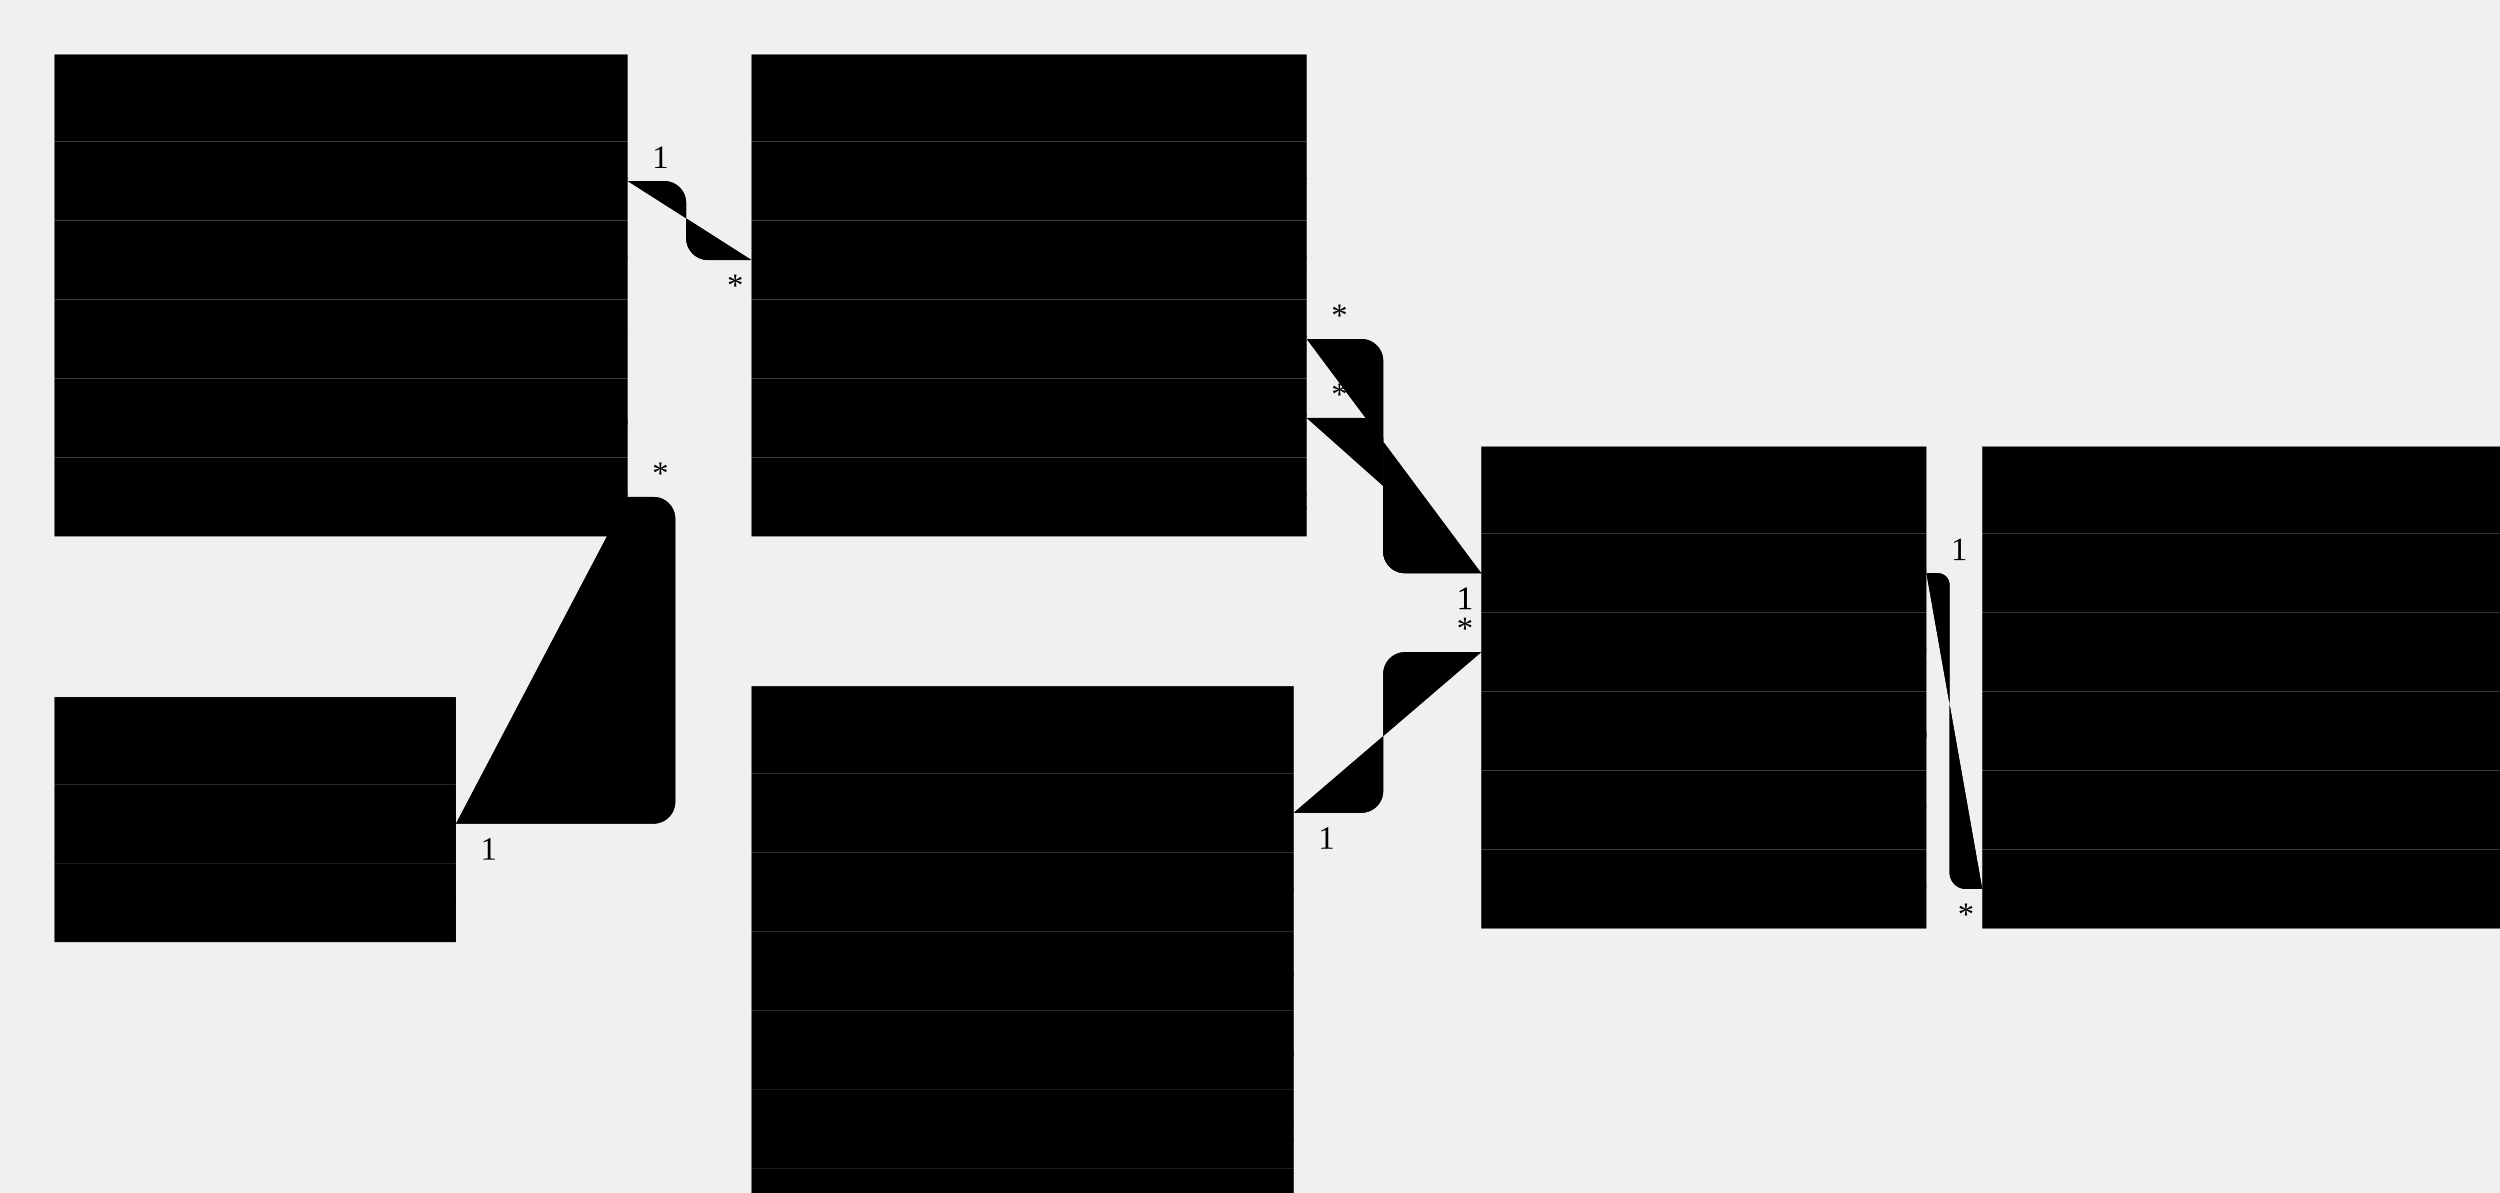
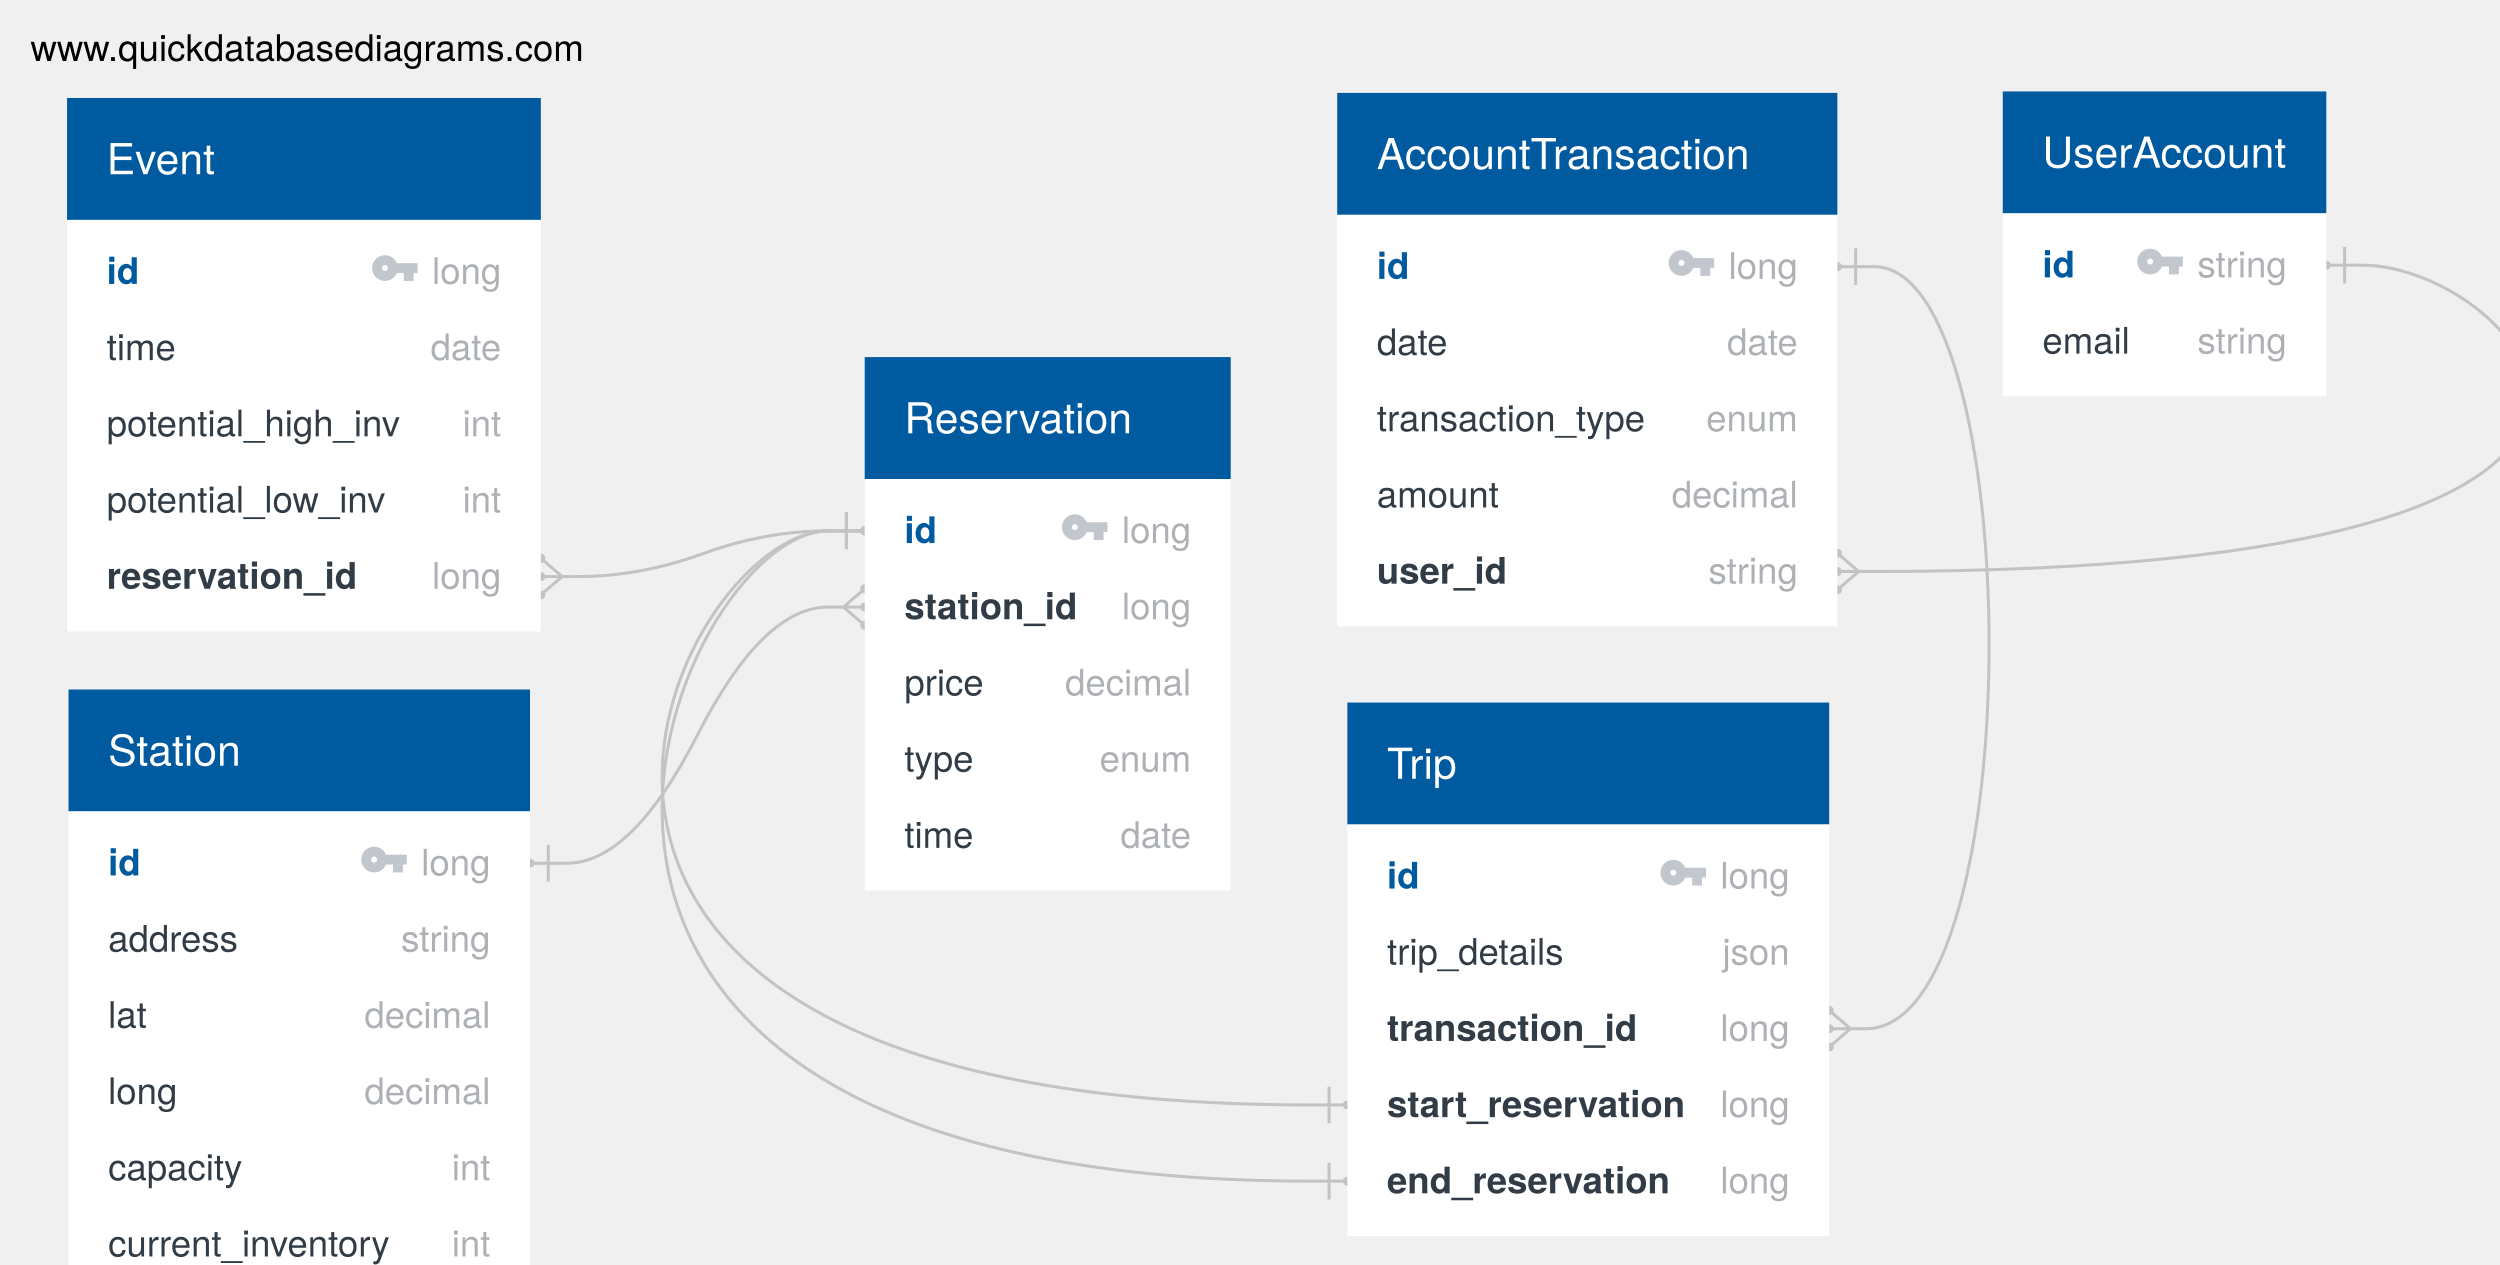
- <svg id="chart" preserveAspectRatio="xMinYMin meet">
-   <g id="main-group" transform="translate(-69.7967,-116.9095) scale(0.4362294)">
-     <g id="ref-group">
-       <g class="ref">
-         <path class="hidden-path" d="M635.144,566.5L660,566.5A8,8,0,0,0,668,558.5L668,515.5A8,8,0,0,1,676,507.5L704,507.5" />
-         <path class="visible-path" d="M635.144,566.5L660,566.5A8,8,0,0,0,668,558.5L668,515.5A8,8,0,0,1,676,507.5L704,507.5" />
-         <text class="endpoint hidden" dy=".35em" x="644.144" y="575.5">1</text>
-         <text class="endpoint hidden" dy=".35em" x="695" y="498.5">*</text>
-       </g>
-       <g class="ref">
-         <path class="hidden-path" d="M867.496,478.5L871.748,478.5A4.252,4.252,0,0,1,876,482.752L876,588.5A6,6,0,0,0,882,594.5L888,594.5" />
-         <path class="visible-path" d="M867.496,478.5L871.748,478.5A4.252,4.252,0,0,1,876,482.752L876,588.5A6,6,0,0,0,882,594.5L888,594.5" />
-         <text class="endpoint hidden" dy=".35em" x="876.496" y="469.5">1</text>
-         <text class="endpoint hidden" dy=".35em" x="879" y="603.5">*</text>
-       </g>
-       <g class="ref">
-         <path class="hidden-path" d="M327.462,570.5L400,570.5A8,8,0,0,0,408,562.5L408,458.5A8,8,0,0,0,400,450.5L390.521,450.5" />
-         <path class="visible-path" d="M327.462,570.5L400,570.5A8,8,0,0,0,408,562.5L408,458.5A8,8,0,0,0,400,450.5L390.521,450.5" />
-         <text class="endpoint hidden" dy=".35em" x="336.462" y="579.5">1</text>
-         <text class="endpoint hidden" dy=".35em" x="399.521" y="441.5">*</text>
-       </g>
-       <g class="ref">
-         <path class="hidden-path" d="M390.521,334.5L404,334.5A8,8,0,0,1,412,342.5L412,355.5A8,8,0,0,0,420,363.5L436,363.5" />
-         <path class="visible-path" d="M390.521,334.5L404,334.5A8,8,0,0,1,412,342.5L412,355.5A8,8,0,0,0,420,363.5L436,363.5" />
-         <text class="endpoint hidden" dy=".35em" x="399.521" y="325.5">1</text>
-         <text class="endpoint hidden" dy=".35em" x="427" y="372.5">*</text>
-       </g>
-       <g class="ref">
-         <path class="hidden-path" d="M639.907,392.5L660,392.5A8,8,0,0,1,668,400.5L668,470.5A8,8,0,0,0,676,478.5L704,478.5" />
-         <path class="visible-path" d="M639.907,392.5L660,392.5A8,8,0,0,1,668,400.5L668,470.5A8,8,0,0,0,676,478.5L704,478.5" />
-         <text class="endpoint hidden" dy=".35em" x="695" y="487.5">1</text>
-         <text class="endpoint hidden" dy=".35em" x="648.907" y="383.5">*</text>
-       </g>
-       <g class="ref">
-         <path class="hidden-path" d="M639.907,421.5L660,421.5A8,8,0,0,1,668,429.5L668,470.5A8,8,0,0,0,676,478.5L704,478.5" />
-         <path class="visible-path" d="M639.907,421.5L660,421.5A8,8,0,0,1,668,429.5L668,470.5A8,8,0,0,0,676,478.5L704,478.5" />
-         <text class="endpoint hidden" dy=".35em" x="695" y="487.5">1</text>
-         <text class="endpoint hidden" dy=".35em" x="648.907" y="412.5">*</text>
-       </g>
+ <svg xmlns="http://www.w3.org/2000/svg" class="diagram-root" style="background: #f5f6f6">
+   <style>.diagram-root { font-family: "Helvetica Neue", sans-serif; font-size: 12px; } .t { overflow: visible; } .t-bg { y: 40; fill: #fff;   } .th { fill: #005aa0;   } .tht { fill: #fff; font-size: 14px;  } .tf { fill: #323c46; overflow: visible; } .tf.pk { fill: #005aa0; font-weight: bold; } .tf.fk { font-weight: bold; } .ty { fill: #adb1b5; font-weight: normal; text-anchor: end; } .r { fill: transparent; stroke: #c3c3c3; stroke-width: 1; } .l { stroke: 1; } .i { fill: #c2c7ce; stroke: #c2c7ce; } .i.ix { fill: #afb3b6; stroke: #000; } .fa { fill: transparent; overflow: visible; } .fa .bg.hover { fill: #f7f7f7; } .c { cy: 12; r: 4; stroke: #d2d2dc; fill: #d2d2dc; } .hr { fill: transparent; stroke: #323c46; stroke-opacity: 0.035; stroke-width: 13; } .dc { stroke: #fa5a3c; fill: #fa5a3c; } .x { stroke: white; stroke-width: 1; } .hl .th { fill: #1b9bff; } .hl .tht {  } .fhl .bg { fill: #e7f4ff; } .fhls .bg {  } .r.hl { stroke: #1b9bff; } .dim { opacity: 0.25; }</style>
+   <g class="drawing-wrapper" transform="translate(-291.3333, 5.472857) scale(1,1)">
+     <g class="rs">
+       <path d="M 575 193.67 m -1, 0 a 1,1 0 1,0 2,0 a 1,1 0 1,0 -2,0 M 575 193.67 m -0.5, 0 a 0.5,0.5 0 1,0 1,0 a 0.5,0.5 0 1,0 -1,0  M575 193.67 L575 193.67 563 193.67 M 575 199.67 m -1, 0 a 1,1 0 1,0 2,0 a 1,1 0 1,0 -2,0 M 575 199.67 m -0.5, 0 a 0.5,0.5 0 1,0 1,0 a 0.5,0.5 0 1,0 -1,0  M575 199.67 L575 199.67 568 193.67 575 187.67 M 575 187.67 m -1, 0 a 1,1 0 1,0 2,0 a 1,1 0 1,0 -2,0 M 575 187.67 m -0.5, 0 a 0.5,0.5 0 1,0 1,0 a 0.5,0.5 0 1,0 -1,0  M563 193.67 Q 541.55 193.67, 520.1 235.69 T 477.2 277.714 M 465.2 277.714 m -1, 0 a 1,1 0 1,0 2,0 a 1,1 0 1,0 -2,0 M 465.2 277.714 m -0.5, 0 a 0.5,0.5 0 1,0 1,0 a 0.5,0.5 0 1,0 -1,0  M465.2 277.714 L465.2 277.714 477.2 277.714 M471.2 283.714 L471.2 283.714 471.2 271.714" id="h973931431" class="r" />
+       <path d="M 468.75 183.67 m -1, 0 a 1,1 0 1,0 2,0 a 1,1 0 1,0 -2,0 M 468.75 183.67 m -0.5, 0 a 0.5,0.5 0 1,0 1,0 a 0.5,0.5 0 1,0 -1,0  M468.75 183.67 L468.75 183.67 480.75 183.67 M 468.75 189.67 m -1, 0 a 1,1 0 1,0 2,0 a 1,1 0 1,0 -2,0 M 468.75 189.67 m -0.5, 0 a 0.5,0.5 0 1,0 1,0 a 0.5,0.5 0 1,0 -1,0  M468.75 189.67 L468.75 189.67 475.75 183.67 468.75 177.67 M 468.75 177.67 m -1, 0 a 1,1 0 1,0 2,0 a 1,1 0 1,0 -2,0 M 468.75 177.67 m -0.5, 0 a 0.5,0.5 0 1,0 1,0 a 0.5,0.5 0 1,0 -1,0  M480.75 183.67 Q 501.32 183.67, 521.88 176.17 T 563 168.67 M 575 168.67 m -1, 0 a 1,1 0 1,0 2,0 a 1,1 0 1,0 -2,0 M 575 168.67 m -0.5, 0 a 0.5,0.5 0 1,0 1,0 a 0.5,0.5 0 1,0 -1,0  M575 168.67 L575 168.67 563 168.67 M569 174.67 L569 174.67 569 162.67" id="h285543943" class="r" />
+       <path d="M 894.07 182 m -1, 0 a 1,1 0 1,0 2,0 a 1,1 0 1,0 -2,0 M 894.07 182 m -0.5, 0 a 0.5,0.5 0 1,0 1,0 a 0.5,0.5 0 1,0 -1,0  M894.07 182 L894.07 182 906.07 182 M 894.07 188 m -1, 0 a 1,1 0 1,0 2,0 a 1,1 0 1,0 -2,0 M 894.07 188 m -0.5, 0 a 0.5,0.5 0 1,0 1,0 a 0.5,0.5 0 1,0 -1,0  M894.07 188 L894.07 188 901.07 182 894.07 176 M 894.07 176 m -1, 0 a 1,1 0 1,0 2,0 a 1,1 0 1,0 -2,0 M 894.07 176 m -0.5, 0 a 0.5,0.5 0 1,0 1,0 a 0.5,0.5 0 1,0 -1,0  M906.07 182 C 1212.71 182, 1116.47 81.527, 1066.47 81.527 M 1054.47 81.527 m -1, 0 a 1,1 0 1,0 2,0 a 1,1 0 1,0 -2,0 M 1054.47 81.527 m -0.5, 0 a 0.5,0.5 0 1,0 1,0 a 0.5,0.5 0 1,0 -1,0  M1054.47 81.527 L1054.47 81.527 1066.47 81.527 M1060.47 87.527 L1060.47 87.527 1060.47 75.527" id="h348586268" class="r" />
+       <path d="M 891.39 332 m -1, 0 a 1,1 0 1,0 2,0 a 1,1 0 1,0 -2,0 M 891.39 332 m -0.5, 0 a 0.5,0.5 0 1,0 1,0 a 0.5,0.5 0 1,0 -1,0  M891.39 332 L891.39 332 903.39 332 M 891.39 338 m -1, 0 a 1,1 0 1,0 2,0 a 1,1 0 1,0 -2,0 M 891.39 338 m -0.5, 0 a 0.5,0.5 0 1,0 1,0 a 0.5,0.5 0 1,0 -1,0  M891.39 338 L891.39 338 898.39 332 891.39 326 M 891.39 326 m -1, 0 a 1,1 0 1,0 2,0 a 1,1 0 1,0 -2,0 M 891.39 326 m -0.5, 0 a 0.5,0.5 0 1,0 1,0 a 0.5,0.5 0 1,0 -1,0  M903.39 332 C 957.678 332, 956.07 82, 906.07 82 M 894.07 82 m -1, 0 a 1,1 0 1,0 2,0 a 1,1 0 1,0 -2,0 M 894.07 82 m -0.5, 0 a 0.5,0.5 0 1,0 1,0 a 0.5,0.5 0 1,0 -1,0  M894.07 82 L894.07 82 906.07 82 M900.07 88 L900.07 88 900.07 76" id="h1812625140" class="r" />
+       <path d="M 733.33 357 m -1, 0 a 1,1 0 1,0 2,0 a 1,1 0 1,0 -2,0 M 733.33 357 m -0.5, 0 a 0.5,0.5 0 1,0 1,0 a 0.5,0.5 0 1,0 -1,0  M733.33 357 L733.33 357 721.33 357 M727.33 363 L727.33 363 727.33 351 M721.33 357 C 418.002 357, 513 168.67, 563 168.67 M 575 168.67 m -1, 0 a 1,1 0 1,0 2,0 a 1,1 0 1,0 -2,0 M 575 168.67 m -0.5, 0 a 0.5,0.5 0 1,0 1,0 a 0.5,0.5 0 1,0 -1,0  M575 168.67 L575 168.67 563 168.67 M569 174.67 L569 174.67 569 162.67" id="h1167572492" class="r" />
+       <path d="M 733.33 382 m -1, 0 a 1,1 0 1,0 2,0 a 1,1 0 1,0 -2,0 M 733.33 382 m -0.5, 0 a 0.5,0.5 0 1,0 1,0 a 0.5,0.5 0 1,0 -1,0  M733.33 382 L733.33 382 721.33 382 M727.33 388 L727.33 388 727.33 376 M721.33 382 C 418.002 382, 513 168.67, 563 168.67 M 575 168.67 m -1, 0 a 1,1 0 1,0 2,0 a 1,1 0 1,0 -2,0 M 575 168.67 m -0.5, 0 a 0.5,0.5 0 1,0 1,0 a 0.5,0.5 0 1,0 -1,0  M575 168.67 L575 168.67 563 168.67 M569 174.67 L569 174.67 569 162.67" id="h3354970713" class="r" />
    </g>
-     <g id="table-group">
-       <svg class="table no-select" width="199.144" height="206" x="436" y="520">
-         <svg class="table-header" height="32">
-           <rect height="32" width="199.144" />
-           <text class="table-name" font-weight="bold" x="13" y="16" dy=".35em">station</text>
-         </svg>
-         <svg class="field primary-key" y="32" height="29" width="199.144">
-           <rect height="29" width="199.144" />
-           <text class="field-name" x="13" y="14.5" dy=".35em">id</text>
-           <text class="field-type" y="14.5" dy=".35em" x="187.144">long</text>
-         </svg>
-         <svg class="field" y="61" height="29" width="199.144">
-           <rect height="29" width="199.144" />
-           <text class="field-name" x="13" y="14.5" dy=".35em">address</text>
-           <text class="field-type" y="14.5" dy=".35em" x="187.144">string</text>
-         </svg>
-         <svg class="field" y="90" height="29" width="199.144">
-           <rect height="29" width="199.144" />
-           <text class="field-name" x="13" y="14.5" dy=".35em">lat</text>
-           <text class="field-type" y="14.5" dy=".35em" x="187.144">decimal</text>
-         </svg>
-         <svg class="field" y="119" height="29" width="199.144">
-           <rect height="29" width="199.144" />
-           <text class="field-name" x="13" y="14.5" dy=".35em">long</text>
-           <text class="field-type" y="14.5" dy=".35em" x="187.144">decimal</text>
-         </svg>
-         <svg class="field" y="148" height="29" width="199.144">
-           <rect height="29" width="199.144" />
-           <text class="field-name" x="13" y="14.5" dy=".35em">capacity</text>
-           <text class="field-type" y="14.5" dy=".35em" x="187.144">int</text>
-         </svg>
-         <svg class="field" y="177" height="29" width="199.144">
-           <rect height="29" width="199.144" />
-           <text class="field-name" x="13" y="14.5" dy=".35em">current_inventory</text>
-           <text class="field-type" y="14.5" dy=".35em" x="187.144">int</text>
-         </svg>
+     <g class="hrs" />
+     <g class="ts">
+       <svg width="120.06" height="175" x="575" y="111.67" id="h3797432675" class="t">
+         <rect height="40" width="120.06" class="th" />
+         <text x="13" y="25" class="tht">Reservation</text>
+         <rect height="135" width="120.06" class="t-bg" />
+         <text x="13" y="61" class="tf pk">id<tspan x="107.06" class="ty">long</tspan>
+         </text>
+         <path d="M7,14A2,2 0 0,1 5,12A2,2 0 0,1 7,10A2,2 0 0,1 9,12A2,2 0 0,1 7,14M12.65,10C11.83,7.67 9.61,6 7, 6A6, 6 0 0, 0 1, 12A6, 6 0 0, 0 7, 18C9.61, 18 11.83, 16.33 12.65, 14H17V18H21V14H23V10H12.65Z" class="i pk" transform="translate(64.3725, 48) scale(0.65)" />
+         <text x="13" y="86" class="tf fk">station_id<tspan x="107.06" class="ty">long</tspan>
+         </text>
+         <text x="13" y="111" class="tf">price<tspan x="107.06" class="ty">decimal</tspan>
+         </text>
+         <text x="13" y="136" class="tf">type<tspan x="107.06" class="ty">enum</tspan>
+         </text>
+         <text x="13" y="161" class="tf">time<tspan x="107.06" class="ty">date</tspan>
+         </text>
      </svg>
-       <svg class="table no-select" width="163.496" height="177" x="704" y="432">
-         <svg class="table-header" height="32">
-           <rect height="32" width="163.496" />
-           <text class="table-name" font-weight="bold" x="13" y="16" dy=".35em">reservation</text>
-         </svg>
-         <svg class="field primary-key" y="32" height="29" width="163.496">
-           <rect height="29" width="163.496" />
-           <text class="field-name" x="13" y="14.5" dy=".35em">id</text>
-           <text class="field-type" y="14.5" dy=".35em" x="151.496">long</text>
-         </svg>
-         <svg class="field" y="61" height="29" width="163.496">
-           <rect height="29" width="163.496" />
-           <text class="field-name" x="13" y="14.5" dy=".35em">station_id</text>
-           <text class="field-type" y="14.5" dy=".35em" x="151.496">long</text>
-         </svg>
-         <svg class="field" y="90" height="29" width="163.496">
-           <rect height="29" width="163.496" />
-           <text class="field-name" x="13" y="14.5" dy=".35em">price</text>
-           <text class="field-type" y="14.5" dy=".35em" x="151.496">decimal</text>
-         </svg>
-         <svg class="field" y="119" height="29" width="163.496">
-           <rect height="29" width="163.496" />
-           <text class="field-name" x="13" y="14.5" dy=".35em">type</text>
-           <text class="field-type" y="14.5" dy=".35em" x="151.496">enum</text>
-         </svg>
-         <svg class="field" y="148" height="29" width="163.496">
-           <rect height="29" width="163.496" />
-           <text class="field-name" x="13" y="14.5" dy=".35em">time</text>
-           <text class="field-type" y="14.5" dy=".35em" x="151.496">date</text>
-         </svg>
+       <svg width="155.42" height="175" x="313.33" y="26.67" id="h4187780210" class="t">
+         <rect height="40" width="155.42" class="th" />
+         <text x="13" y="25" class="tht">Event</text>
+         <rect height="135" width="155.42" class="t-bg" />
+         <text x="13" y="61" class="tf pk">id<tspan x="142.42" class="ty">long</tspan>
+         </text>
+         <path d="M7,14A2,2 0 0,1 5,12A2,2 0 0,1 7,10A2,2 0 0,1 9,12A2,2 0 0,1 7,14M12.65,10C11.83,7.67 9.61,6 7, 6A6, 6 0 0, 0 1, 12A6, 6 0 0, 0 7, 18C9.61, 18 11.83, 16.33 12.65, 14H17V18H21V14H23V10H12.65Z" class="i pk" transform="translate(99.7325, 48) scale(0.65)" />
+         <text x="13" y="86" class="tf">time<tspan x="142.42" class="ty">date</tspan>
+         </text>
+         <text x="13" y="111" class="tf">potential_high_inv<tspan x="142.42" class="ty">int</tspan>
+         </text>
+         <text x="13" y="136" class="tf">potential_low_inv<tspan x="142.42" class="ty">int</tspan>
+         </text>
+         <text x="13" y="161" class="tf fk">reservation_id<tspan x="142.42" class="ty">long</tspan>
+         </text>
      </svg>
-       <svg class="table no-select" width="201.042" height="177" x="888" y="432">
-         <svg class="table-header" height="32">
-           <rect height="32" width="201.042" />
-           <text class="table-name" font-weight="bold" x="13" y="16" dy=".35em">event</text>
-         </svg>
-         <svg class="field primary-key" y="32" height="29" width="201.042">
-           <rect height="29" width="201.042" />
-           <text class="field-name" x="13" y="14.5" dy=".35em">id</text>
-           <text class="field-type" y="14.5" dy=".35em" x="189.042">long</text>
-         </svg>
-         <svg class="field" y="61" height="29" width="201.042">
-           <rect height="29" width="201.042" />
-           <text class="field-name" x="13" y="14.5" dy=".35em">time</text>
-           <text class="field-type" y="14.5" dy=".35em" x="189.042">date</text>
-         </svg>
-         <svg class="field" y="90" height="29" width="201.042">
-           <rect height="29" width="201.042" />
-           <text class="field-name" x="13" y="14.5" dy=".35em">potential_high_inv</text>
-           <text class="field-type" y="14.5" dy=".35em" x="189.042">int</text>
-         </svg>
-         <svg class="field" y="119" height="29" width="201.042">
-           <rect height="29" width="201.042" />
-           <text class="field-name" x="13" y="14.5" dy=".35em">potential_low_inv</text>
-           <text class="field-type" y="14.5" dy=".35em" x="189.042">int</text>
-         </svg>
-         <svg class="field" y="148" height="29" width="201.042">
-           <rect height="29" width="201.042" />
-           <text class="field-name" x="13" y="14.5" dy=".35em">reservation_id</text>
-           <text class="field-type" y="14.5" dy=".35em" x="189.042">long</text>
-         </svg>
+       <svg width="164.07" height="175" x="730" y="25" id="h997417447" class="t">
+         <rect height="40" width="164.07" class="th" />
+         <text x="13" y="25" class="tht">AccountTransaction</text>
+         <rect height="135" width="164.07" class="t-bg" />
+         <text x="13" y="61" class="tf pk">id<tspan x="151.07" class="ty">long</tspan>
+         </text>
+         <path d="M7,14A2,2 0 0,1 5,12A2,2 0 0,1 7,10A2,2 0 0,1 9,12A2,2 0 0,1 7,14M12.65,10C11.83,7.67 9.61,6 7, 6A6, 6 0 0, 0 1, 12A6, 6 0 0, 0 7, 18C9.61, 18 11.83, 16.33 12.65, 14H17V18H21V14H23V10H12.65Z" class="i pk" transform="translate(108.3825, 48) scale(0.65)" />
+         <text x="13" y="86" class="tf">date<tspan x="151.07" class="ty">date</tspan>
+         </text>
+         <text x="13" y="111" class="tf">transaction_type<tspan x="151.07" class="ty">enum</tspan>
+         </text>
+         <text x="13" y="136" class="tf">amount<tspan x="151.07" class="ty">decimal</tspan>
+         </text>
+         <text x="13" y="161" class="tf fk">user_id<tspan x="151.07" class="ty">string</tspan>
+         </text>
      </svg>
-       <svg class="table no-select" width="147.462" height="90" x="180" y="524">
-         <svg class="table-header" height="32">
-           <rect height="32" width="147.462" />
-           <text class="table-name" font-weight="bold" x="13" y="16" dy=".35em">user_account</text>
-         </svg>
-         <svg class="field primary-key" y="32" height="29" width="147.462">
-           <rect height="29" width="147.462" />
-           <text class="field-name" x="13" y="14.5" dy=".35em">id</text>
-           <text class="field-type" y="14.5" dy=".35em" x="135.462">string</text>
-         </svg>
-         <svg class="field" y="61" height="29" width="147.462">
-           <rect height="29" width="147.462" />
-           <text class="field-name" x="13" y="14.5" dy=".35em">email</text>
-           <text class="field-type" y="14.5" dy=".35em" x="135.462">string</text>
-         </svg>
+       <svg width="158.06" height="175" x="733.33" y="225" id="h3970228849" class="t">
+         <rect height="40" width="158.06" class="th" />
+         <text x="13" y="25" class="tht">Trip</text>
+         <rect height="135" width="158.06" class="t-bg" />
+         <text x="13" y="61" class="tf pk">id<tspan x="145.06" class="ty">long</tspan>
+         </text>
+         <path d="M7,14A2,2 0 0,1 5,12A2,2 0 0,1 7,10A2,2 0 0,1 9,12A2,2 0 0,1 7,14M12.65,10C11.83,7.67 9.61,6 7, 6A6, 6 0 0, 0 1, 12A6, 6 0 0, 0 7, 18C9.61, 18 11.83, 16.33 12.65, 14H17V18H21V14H23V10H12.65Z" class="i pk" transform="translate(102.3725, 48) scale(0.65)" />
+         <text x="13" y="86" class="tf">trip_details<tspan x="145.06" class="ty">json</tspan>
+         </text>
+         <text x="13" y="111" class="tf fk">transaction_id<tspan x="145.06" class="ty">long</tspan>
+         </text>
+         <text x="13" y="136" class="tf fk">start_reservation<tspan x="145.06" class="ty">long</tspan>
+         </text>
+         <text x="13" y="161" class="tf fk">end_reservation<tspan x="145.06" class="ty">long</tspan>
+         </text>
      </svg>
-       <svg class="table no-select" width="210.521" height="177" x="180" y="288">
-         <svg class="table-header" height="32">
-           <rect height="32" width="210.521" />
-           <text class="table-name" font-weight="bold" x="13" y="16" dy=".35em">account_transaction</text>
-         </svg>
-         <svg class="field primary-key" y="32" height="29" width="210.521">
-           <rect height="29" width="210.521" />
-           <text class="field-name" x="13" y="14.5" dy=".35em">id</text>
-           <text class="field-type" y="14.5" dy=".35em" x="198.521">long</text>
-         </svg>
-         <svg class="field" y="61" height="29" width="210.521">
-           <rect height="29" width="210.521" />
-           <text class="field-name" x="13" y="14.5" dy=".35em">date</text>
-           <text class="field-type" y="14.5" dy=".35em" x="198.521">date</text>
-         </svg>
-         <svg class="field" y="90" height="29" width="210.521">
-           <rect height="29" width="210.521" />
-           <text class="field-name" x="13" y="14.5" dy=".35em">transaction_type</text>
-           <text class="field-type" y="14.5" dy=".35em" x="198.521">enum</text>
-         </svg>
-         <svg class="field" y="119" height="29" width="210.521">
-           <rect height="29" width="210.521" />
-           <text class="field-name" x="13" y="14.5" dy=".35em">amount</text>
-           <text class="field-type" y="14.5" dy=".35em" x="198.521">decimal</text>
-         </svg>
-         <svg class="field" y="148" height="29" width="210.521">
-           <rect height="29" width="210.521" />
-           <text class="field-name" x="13" y="14.5" dy=".35em">user_id</text>
-           <text class="field-type" y="14.5" dy=".35em" x="198.521">long</text>
-         </svg>
+       <svg width="106.14" height="100" x="948.33" y="24.527" id="h921937321" class="t">
+         <rect height="40" width="106.14" class="th" />
+         <text x="13" y="25" class="tht">UserAccount</text>
+         <rect height="60" width="106.14" class="t-bg" />
+         <text x="13" y="61" class="tf pk">id<tspan x="93.14" class="ty">string</tspan>
+         </text>
+         <path d="M7,14A2,2 0 0,1 5,12A2,2 0 0,1 7,10A2,2 0 0,1 9,12A2,2 0 0,1 7,14M12.65,10C11.83,7.67 9.61,6 7, 6A6, 6 0 0, 0 1, 12A6, 6 0 0, 0 7, 18C9.61, 18 11.83, 16.33 12.65, 14H17V18H21V14H23V10H12.65Z" class="i pk" transform="translate(43.79625, 48) scale(0.65)" />
+         <text x="13" y="86" class="tf">email<tspan x="93.14" class="ty">string</tspan>
+         </text>
      </svg>
-       <svg class="table no-select" width="203.907" height="177" x="436" y="288">
-         <svg class="table-header" height="32">
-           <rect height="32" width="203.907" />
-           <text class="table-name" font-weight="bold" x="13" y="16" dy=".35em">trip</text>
-         </svg>
-         <svg class="field primary-key" y="32" height="29" width="203.907">
-           <rect height="29" width="203.907" />
-           <text class="field-name" x="13" y="14.5" dy=".35em">id</text>
-           <text class="field-type" y="14.5" dy=".35em" x="191.907">long</text>
-         </svg>
-         <svg class="field" y="61" height="29" width="203.907">
-           <rect height="29" width="203.907" />
-           <text class="field-name" x="13" y="14.5" dy=".35em">transaction_id</text>
-           <text class="field-type" y="14.5" dy=".35em" x="191.907">long</text>
-         </svg>
-         <svg class="field" y="90" height="29" width="203.907">
-           <rect height="29" width="203.907" />
-           <text class="field-name" x="13" y="14.5" dy=".35em">start_reservation</text>
-           <text class="field-type" y="14.5" dy=".35em" x="191.907">long</text>
-         </svg>
-         <svg class="field" y="119" height="29" width="203.907">
-           <rect height="29" width="203.907" />
-           <text class="field-name" x="13" y="14.5" dy=".35em">end_reservation</text>
-           <text class="field-type" y="14.5" dy=".35em" x="191.907">long</text>
-         </svg>
-         <svg class="field" y="148" height="29" width="203.907">
-           <rect height="29" width="203.907" />
-           <text class="field-name" x="13" y="14.5" dy=".35em">trip_details</text>
-           <text class="field-type" y="14.5" dy=".35em" x="191.907">json</text>
-         </svg>
+       <svg width="151.39" height="200" x="313.813" y="220.714" id="h848053659" class="t">
+         <rect height="40" width="151.39" class="th" />
+         <text x="13" y="25" class="tht">Station</text>
+         <rect height="160" width="151.39" class="t-bg" />
+         <text x="13" y="61" class="tf pk">id<tspan x="138.39" class="ty">long</tspan>
+         </text>
+         <path d="M7,14A2,2 0 0,1 5,12A2,2 0 0,1 7,10A2,2 0 0,1 9,12A2,2 0 0,1 7,14M12.65,10C11.83,7.67 9.61,6 7, 6A6, 6 0 0, 0 1, 12A6, 6 0 0, 0 7, 18C9.61, 18 11.83, 16.33 12.65, 14H17V18H21V14H23V10H12.65Z" class="i pk" transform="translate(95.7025, 48) scale(0.65)" />
+         <text x="13" y="86" class="tf">address<tspan x="138.39" class="ty">string</tspan>
+         </text>
+         <text x="13" y="111" class="tf">lat<tspan x="138.39" class="ty">decimal</tspan>
+         </text>
+         <text x="13" y="136" class="tf">long<tspan x="138.39" class="ty">decimal</tspan>
+         </text>
+         <text x="13" y="161" class="tf">capacity<tspan x="138.39" class="ty">int</tspan>
+         </text>
+         <text x="13" y="186" class="tf">current_inventory<tspan x="138.39" class="ty">int</tspan>
+         </text>
      </svg>
    </g>
-     <g id="temp-ref-group" />
  </g>
+   <text class="qdbd-link" x="10" y="20">www.quickdatabasediagrams.com</text>
</svg>
